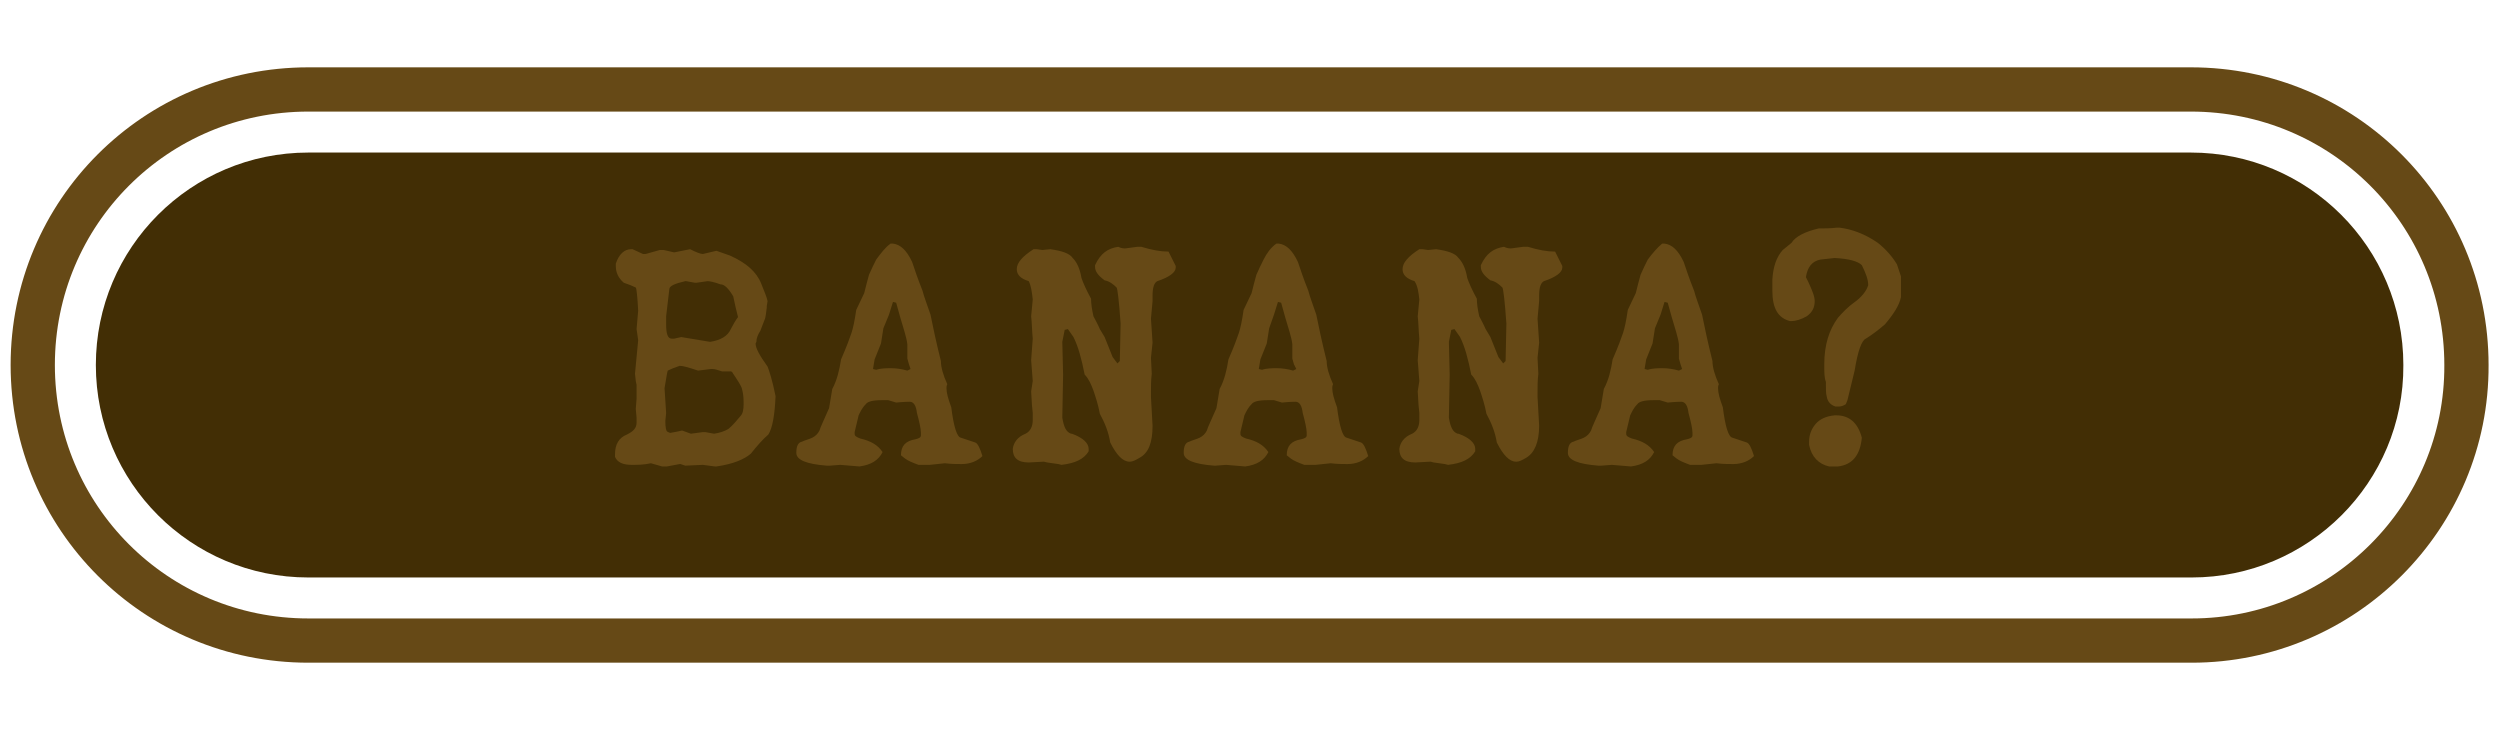
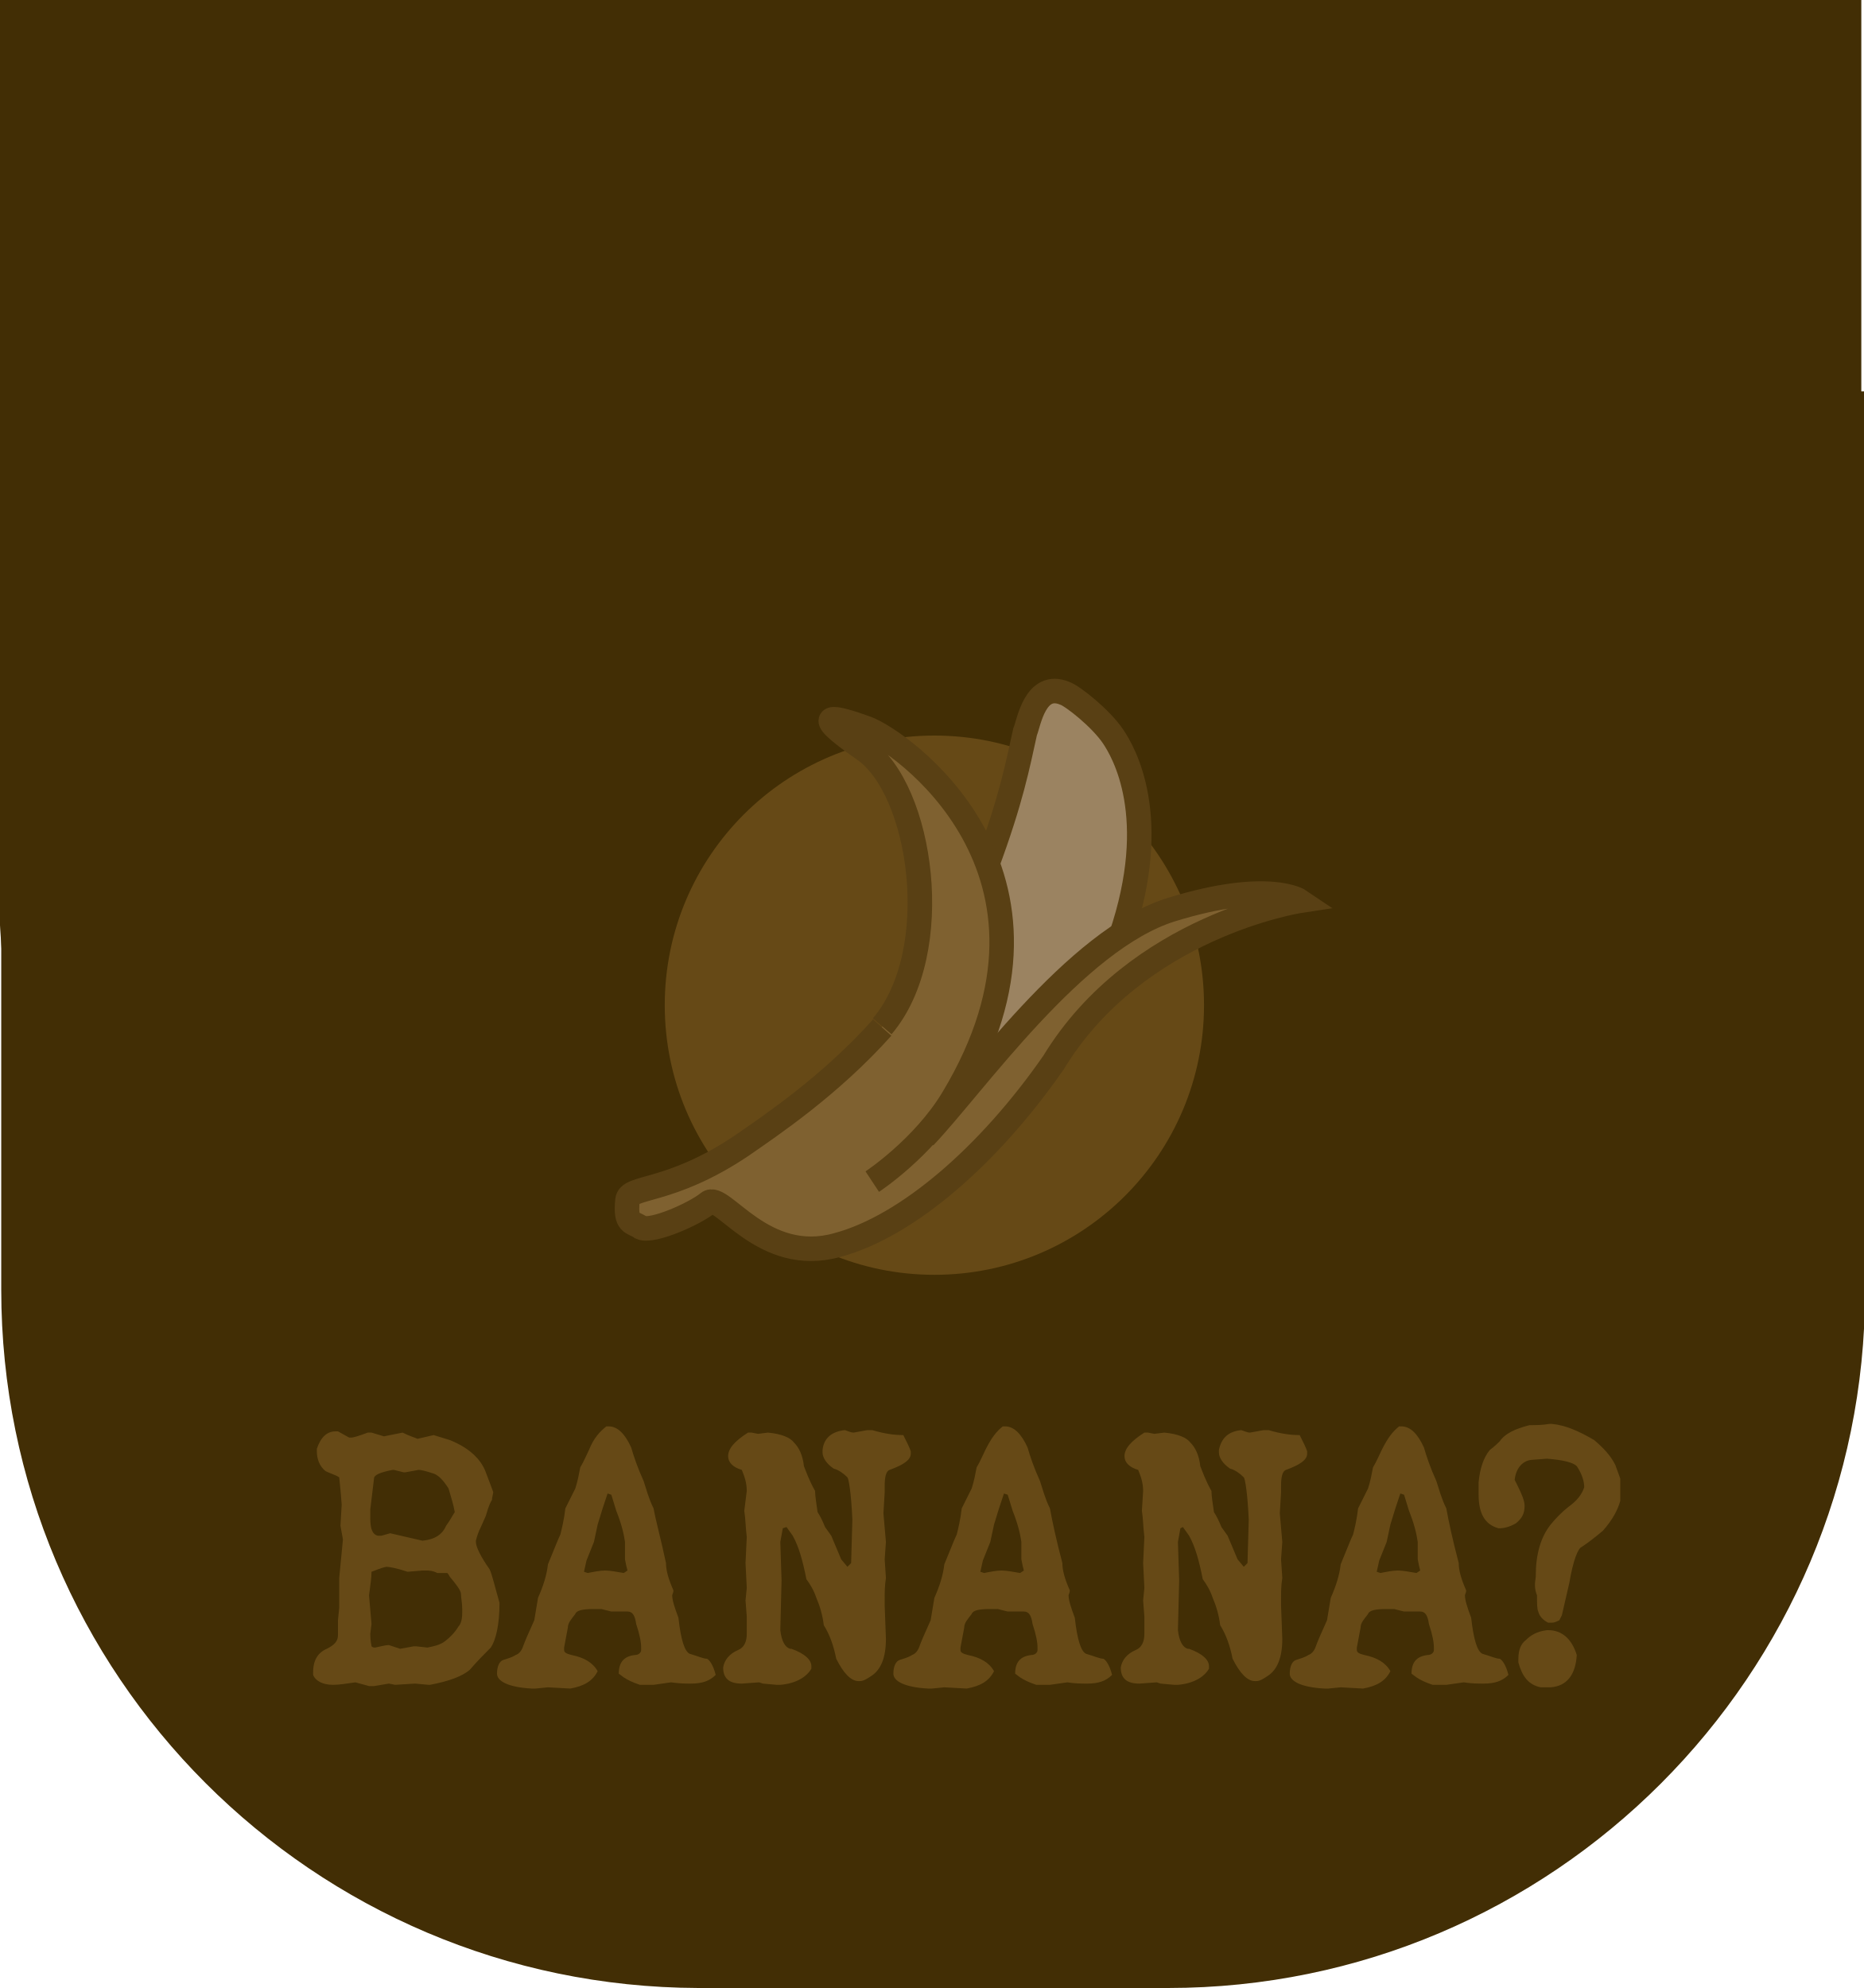
- <svg xmlns="http://www.w3.org/2000/svg" version="1.1" id="Layer_1" x="0px" y="0px" viewBox="0 0 313 91.4" style="enable-background:new 0 0 313 91.4;" xml:space="preserve">
+ <svg xmlns="http://www.w3.org/2000/svg" version="1.1" id="Layer_1" x="0px" y="0px" viewBox="0 0 150 160" style="enable-background:new 0 0 150 160;" xml:space="preserve">
  <style type="text/css">
- 	.st0{fill:none;stroke:#664916;stroke-width:5.54;stroke-miterlimit:10;}
- 	.st1{fill:#422E05;}
- 	.st2{fill:#664916;}
+ 	.st0{fill:#422E05;}
+ 	.st1{fill:#664916;}
+ 	.st2{fill:#9B8361;}
+ 	.st3{fill:#7F6130;}
+ 	.st4{fill:none;stroke:#594014;stroke-width:1.974;stroke-miterlimit:10;}
</style>
-   <path class="st0" d="M274.4,80.2H38.6c-19.1,0-34.5-15.4-34.5-34.5l0,0c0-19.1,15.4-34.5,34.5-34.5h235.7  c19.1,0,34.5,15.4,34.5,34.5l0,0C308.9,64.7,293.4,80.2,274.4,80.2z" />
-   <path class="st1" d="M274.4,72.3H38.6C23.9,72.3,12,60.4,12,45.7l0,0C12,31,23.9,19.1,38.6,19.1h235.7c14.7,0,26.6,11.9,26.6,26.6  l0,0C301,60.4,289,72.3,274.4,72.3z" />
+   <path class="st0" d="M74.8,160L74.8,160c-41.4,0-75-41.4-75-92.3V0h150v67.7C149.9,118.6,116.3,160,74.8,160z" />
+   <path class="st0" d="M0.1,31.5h150l0,0v72.4c0,30.9-25.1,56.1-56.1,56.1H56.2c-31-0.1-56.1-25.2-56.1-56.2l0,0L0.1,31.5L0.1,31.5z" />
+   <circle class="st1" cx="75.2" cy="80.9" r="21.7" />
  <g>
-     <path class="st2" d="M95.7,40.1l-0.5,1.3c-0.3,0.5-0.5,0.9-0.5,1.4L94.6,43c0,0.6,0.5,1.5,1.5,2.9c0.2,0.5,0.6,1.7,1,3.7   c-0.1,2.4-0.4,4-0.9,4.8c-0.7,0.6-1.4,1.4-2.2,2.4c-0.8,0.7-2.2,1.3-4.3,1.6h-0.2L88,58.2l-2.2,0.1l-0.6-0.2h-0.1l-1.6,0.3h-0.6   L81.5,58c-0.9,0.2-1.7,0.2-2.4,0.2c-1.1,0-1.8-0.3-2.1-1v-0.3c0-1.3,0.5-2.1,1.5-2.5c0.8-0.4,1.2-0.8,1.2-1.5v-0.6l-0.1-1.1   l0.1-1.3v-1.7l-0.1-0.5l-0.1-0.9l0.4-4.2l-0.2-1.4l0.2-2.3c-0.1-1.8-0.2-2.8-0.3-2.9c-0.4-0.2-0.9-0.4-1.5-0.6   c-0.7-0.6-1-1.3-1-2.1V33c0.4-1.2,1.1-1.8,1.9-1.8h0.2l1.3,0.6h0.3c0.1,0,0.7-0.2,1.8-0.5h0.5l1.3,0.3l2-0.4   c0.8,0.4,1.3,0.6,1.6,0.6l1.7-0.4l1.7,0.6c2,0.9,3.3,2,3.9,3.5c0.4,1,0.7,1.7,0.8,2.2L96,38.3v0.2C95.9,39.1,95.9,39.7,95.7,40.1z    M83.2,48.6l0.2,3.1l-0.1,1c0,0.8,0.1,1.2,0.2,1.3c0.1,0.1,0.2,0.1,0.4,0.2c0.6-0.1,1.1-0.2,1.5-0.3l1.1,0.4l1.5-0.2h0.3l1.1,0.2   c0.7-0.1,1.3-0.3,1.8-0.6c0.5-0.4,1-1,1.5-1.6c0.3-0.3,0.4-0.8,0.4-1.5v-0.3c0-0.7-0.1-1.2-0.2-1.6s-0.5-1-1.1-1.9   c-0.1-0.2-0.2-0.3-0.3-0.3h-1.1c-0.6-0.2-0.9-0.3-1.2-0.3H89l-1.6,0.2c-1.2-0.4-1.9-0.6-2.3-0.6c-0.6,0.2-1.1,0.4-1.5,0.6   C83.5,46.7,83.4,47.5,83.2,48.6z M92.4,39.7c-0.2-0.8-0.4-1.6-0.6-2.6c-0.6-1-1.1-1.5-1.6-1.5c-0.8-0.3-1.4-0.4-1.6-0.4l-1.4,0.2   H87l-1.1-0.2h-0.1c-1.3,0.3-2,0.6-2,1l-0.4,3.4v0.8v0.2c0,1.2,0.2,1.8,0.7,1.8h0.3l0.9-0.2l3.6,0.6c1.3-0.2,2.2-0.7,2.6-1.6   C91.8,40.6,92.1,40.1,92.4,39.7z" />
-     <path class="st2" d="M111.5,30.5h0.3c0.9,0.1,1.7,0.8,2.4,2.3c0.3,0.9,0.7,2.1,1.3,3.6c0.2,0.8,0.6,1.8,1,3   c0.3,1.5,0.7,3.4,1.3,5.8c0,0.8,0.3,1.8,0.8,2.9c-0.1,0.2-0.1,0.4-0.1,0.5c0,0.6,0.2,1.3,0.6,2.4c0.3,2.4,0.7,3.7,1.2,3.8   c0.9,0.3,1.5,0.5,1.8,0.6s0.6,0.7,0.9,1.7c-0.6,0.6-1.5,1-2.6,1c-0.6,0-1.3,0-2.1-0.1l-1.9,0.2H115c-0.8-0.3-1.3-0.5-1.7-0.8   l-0.5-0.4l0,0c0-1.2,0.6-1.8,1.8-2c0.4-0.1,0.7-0.2,0.7-0.5c0-0.1,0-0.2,0-0.3c0-0.5-0.2-1.4-0.5-2.5c-0.1-0.9-0.4-1.4-0.9-1.4   c-0.1,0-0.7,0-1.7,0.1l-1-0.3l0,0c-0.3,0-0.5,0-0.8,0c-1.2,0-1.8,0.2-2,0.5c-0.5,0.5-0.7,1-0.9,1.4l-0.5,2.1c0,0.1,0,0.2,0,0.2   c0,0.3,0.2,0.4,0.7,0.6c1.3,0.3,2.2,0.8,2.8,1.7c-0.5,1-1.4,1.6-2.9,1.8l-2.4-0.2l-1.3,0.1h-0.4c-2.5-0.2-3.8-0.7-3.8-1.6   c0-0.8,0.2-1.3,0.7-1.4c0.4-0.2,0.9-0.3,1.3-0.5s0.7-0.5,0.9-0.9c0.1-0.4,0.6-1.4,1.2-2.8l0.4-2.4c0.6-1.1,0.9-2.4,1.1-3.7   c0.7-1.6,1.1-2.7,1.3-3.3c0.2-0.6,0.4-1.5,0.6-2.9l1-2.1c0.2-0.8,0.4-1.6,0.6-2.3c0.3-0.7,0.6-1.3,0.9-1.9   C110.3,31.7,110.8,31,111.5,30.5z M110.6,41.1l-0.3,1.9l-0.8,2l-0.2,1.2l0.4,0.1c0.6-0.2,1.3-0.2,1.9-0.2s1.3,0.1,2,0.3l0.4-0.2   l-0.2-0.6l-0.2-0.7v-1.8c-0.1-0.9-0.5-2-0.9-3.4l-0.5-1.8l-0.4-0.1l-0.5,1.6L110.6,41.1z" />
-     <path class="st2" d="M140,30.9c0.4,0.2,0.7,0.2,0.9,0.2l1.5-0.2h0.5c1.3,0.4,2.4,0.6,3.4,0.6c0.4,0.8,0.7,1.4,0.9,1.8v0.2   c0,0.6-0.8,1.2-2.3,1.7c-0.4,0.2-0.6,0.8-0.6,1.8c0,0.2,0,0.4,0,0.7l-0.2,2.2l0.2,3l-0.2,1.9l0.1,2c-0.1,0.8-0.1,1.6-0.1,2.3v0.6   l0.2,3.6c0,2.1-0.5,3.4-1.6,4c-0.5,0.3-0.9,0.5-1.2,0.5h-0.1c-0.8,0-1.6-0.8-2.4-2.4c-0.2-1.3-0.7-2.5-1.3-3.6   c-0.2-1.1-0.5-2-0.8-2.9c-0.3-0.8-0.6-1.5-1.1-2c-0.4-2-0.8-3.5-1.4-4.7l-0.7-1l-0.4,0.1l-0.3,1.5l0.1,4.1l-0.1,5.4   c0.2,1.2,0.5,1.8,1.1,2h0.1c1.4,0.5,2.1,1.2,2.1,1.9v0.3c-0.6,1-1.7,1.5-3.4,1.7l-0.4-0.1l-1.4-0.2l-0.4-0.1l-1.9,0.1   c-1.4,0-2-0.6-2-1.7c0.1-0.8,0.6-1.5,1.6-1.9c0.6-0.3,0.9-0.9,0.9-1.7c0-0.2,0-0.3,0-0.5v-0.4l-0.1-1l-0.1-1.7l0.2-1.3l-0.2-2.6   l0.2-2.7c-0.1-1-0.1-2-0.2-2.8l0.2-2.1c-0.1-0.9-0.2-1.7-0.5-2.3c-1-0.3-1.5-0.8-1.5-1.5c0-0.8,0.7-1.6,2.1-2.5h0.4l0.7,0.1l1-0.1   c1.4,0.2,2.4,0.5,2.8,1.1c0.5,0.5,0.9,1.3,1.1,2.5c0.2,0.6,0.6,1.5,1.2,2.6c0,0.6,0.1,1.3,0.3,2.2c0.2,0.4,0.5,0.9,0.8,1.6l0.6,1   l1,2.5l0.6,0.8l0.3-0.3l0.1-4.7c-0.2-2.9-0.4-4.4-0.5-4.5c-0.4-0.4-0.9-0.8-1.5-0.9c-0.8-0.6-1.2-1.1-1.2-1.7v-0.2   C137.8,31.7,138.7,31.1,140,30.9z" />
-     <path class="st2" d="M159.8,30.5h0.3c0.9,0.1,1.7,0.8,2.4,2.3c0.3,0.9,0.7,2.1,1.3,3.6c0.2,0.8,0.6,1.8,1,3   c0.3,1.5,0.7,3.4,1.3,5.8c0,0.8,0.3,1.8,0.8,2.9c-0.1,0.2-0.1,0.4-0.1,0.5c0,0.6,0.2,1.3,0.6,2.4c0.3,2.4,0.7,3.7,1.2,3.8   c0.9,0.3,1.5,0.5,1.8,0.6s0.6,0.7,0.9,1.7c-0.6,0.6-1.5,1-2.6,1c-0.6,0-1.3,0-2.1-0.1l-1.9,0.2h-1.4c-0.8-0.3-1.3-0.5-1.7-0.8   l-0.5-0.4l0,0c0-1.2,0.6-1.8,1.8-2c0.4-0.1,0.7-0.2,0.7-0.5c0-0.1,0-0.2,0-0.3c0-0.5-0.2-1.4-0.5-2.5c-0.1-0.9-0.4-1.4-0.9-1.4   c-0.1,0-0.7,0-1.7,0.1l-1-0.3l0,0c-0.3,0-0.5,0-0.8,0c-1.2,0-1.8,0.2-2,0.5c-0.5,0.5-0.7,1-0.9,1.4l-0.5,2.1c0,0.1,0,0.2,0,0.2   c0,0.3,0.2,0.4,0.7,0.6c1.3,0.3,2.2,0.8,2.8,1.7c-0.5,1-1.4,1.6-2.9,1.8l-2.4-0.2l-1.3,0.1H152c-2.5-0.2-3.8-0.7-3.8-1.6   c0-0.8,0.2-1.3,0.7-1.4c0.4-0.2,0.9-0.3,1.3-0.5c0.4-0.2,0.7-0.5,0.9-0.9c0.1-0.4,0.6-1.4,1.2-2.8l0.4-2.4c0.6-1.1,0.9-2.4,1.1-3.7   c0.7-1.6,1.1-2.7,1.3-3.3c0.2-0.6,0.4-1.5,0.6-2.9l1-2.1c0.2-0.8,0.4-1.6,0.6-2.3c0.3-0.7,0.6-1.3,0.9-1.9   C158.6,31.7,159.1,31,159.8,30.5z M158.9,41.1l-0.3,1.9l-0.8,2l-0.2,1.2l0.4,0.1c0.6-0.2,1.3-0.2,1.9-0.2c0.6,0,1.3,0.1,2,0.3   l0.4-0.2l-0.3-0.6l-0.2-0.7v-1.8c-0.1-0.9-0.5-2-0.9-3.4l-0.5-1.8l-0.4-0.1l-0.5,1.6L158.9,41.1z" />
-     <path class="st2" d="M188.3,30.9c0.4,0.2,0.7,0.2,0.9,0.2l1.5-0.2h0.6c1.3,0.4,2.4,0.6,3.4,0.6c0.4,0.8,0.7,1.4,0.9,1.8v0.2   c0,0.6-0.8,1.2-2.3,1.7c-0.4,0.2-0.6,0.8-0.6,1.8c0,0.2,0,0.4,0,0.7l-0.2,2.2l0.2,3l-0.2,1.9l0.1,2c-0.1,0.8-0.1,1.6-0.1,2.3v0.6   l0.2,3.6c0,2.1-0.6,3.4-1.6,4c-0.5,0.3-0.9,0.5-1.2,0.5h-0.1c-0.8,0-1.6-0.8-2.4-2.4c-0.2-1.3-0.7-2.5-1.3-3.6   c-0.2-1.1-0.5-2-0.8-2.9c-0.3-0.8-0.6-1.5-1.1-2c-0.4-2-0.8-3.5-1.4-4.7l-0.7-1l-0.4,0.1l-0.3,1.5l0.1,4.1l-0.1,5.4   c0.2,1.2,0.5,1.8,1.1,2h0.1c1.4,0.5,2.1,1.2,2.1,1.9v0.3c-0.6,1-1.7,1.5-3.4,1.7l-0.4-0.1l-1.4-0.2l-0.4-0.1l-1.9,0.1   c-1.4,0-2-0.6-2-1.7c0.1-0.8,0.6-1.5,1.6-1.9c0.6-0.3,0.9-0.9,0.9-1.7c0-0.2,0-0.3,0-0.5v-0.4l-0.1-1l-0.1-1.7l0.2-1.3l-0.2-2.6   l0.2-2.7c-0.1-1-0.1-2-0.2-2.8l0.2-2.1c-0.1-0.9-0.2-1.7-0.6-2.3c-1-0.3-1.5-0.8-1.5-1.5c0-0.8,0.7-1.6,2.1-2.5h0.4l0.7,0.1l1-0.1   c1.4,0.2,2.4,0.5,2.8,1.1c0.5,0.5,0.9,1.3,1.1,2.5c0.2,0.6,0.6,1.5,1.2,2.6c0,0.6,0.1,1.3,0.3,2.2c0.2,0.4,0.5,0.9,0.8,1.6l0.6,1   l1,2.5l0.6,0.8l0.3-0.3l0.1-4.7c-0.2-2.9-0.4-4.4-0.5-4.5c-0.4-0.4-0.9-0.8-1.5-0.9c-0.8-0.6-1.2-1.1-1.2-1.7v-0.2   C186.1,31.7,187,31.1,188.3,30.9z" />
-     <path class="st2" d="M208.1,30.5h0.3c0.9,0.1,1.7,0.8,2.4,2.3c0.3,0.9,0.7,2.1,1.3,3.6c0.2,0.8,0.6,1.8,1,3   c0.3,1.5,0.7,3.4,1.3,5.8c0,0.8,0.3,1.8,0.8,2.9c-0.1,0.2-0.1,0.4-0.1,0.5c0,0.6,0.2,1.3,0.6,2.4c0.3,2.4,0.7,3.7,1.2,3.8   c0.9,0.3,1.5,0.5,1.8,0.6s0.6,0.7,0.9,1.7c-0.6,0.6-1.5,1-2.6,1c-0.6,0-1.3,0-2.1-0.1l-1.9,0.2h-1.4c-0.8-0.3-1.3-0.5-1.7-0.8   l-0.5-0.4l0,0c0-1.2,0.6-1.8,1.8-2c0.4-0.1,0.7-0.2,0.7-0.5c0-0.1,0-0.2,0-0.3c0-0.5-0.2-1.4-0.5-2.5c-0.1-0.9-0.4-1.4-0.9-1.4   c-0.1,0-0.7,0-1.7,0.1l-1-0.3l0,0c-0.3,0-0.5,0-0.8,0c-1.2,0-1.8,0.2-2,0.5c-0.5,0.5-0.7,1-0.9,1.4l-0.5,2.1c0,0.1,0,0.2,0,0.2   c0,0.3,0.2,0.4,0.7,0.6c1.3,0.3,2.2,0.8,2.8,1.7c-0.5,1-1.4,1.6-2.9,1.8l-2.4-0.2l-1.3,0.1h-0.4c-2.5-0.2-3.8-0.7-3.8-1.6   c0-0.8,0.2-1.3,0.7-1.4c0.4-0.2,0.9-0.3,1.3-0.5c0.4-0.2,0.7-0.5,0.9-0.9c0.1-0.4,0.6-1.4,1.2-2.8l0.4-2.4c0.6-1.1,0.9-2.4,1.1-3.7   c0.7-1.6,1.1-2.7,1.3-3.3c0.2-0.6,0.4-1.5,0.6-2.9l1-2.1c0.2-0.8,0.4-1.6,0.6-2.3c0.3-0.7,0.6-1.3,0.9-1.9   C206.9,31.7,207.5,31,208.1,30.5z M207.2,41.1l-0.3,1.9l-0.8,2l-0.2,1.2l0.4,0.1c0.6-0.2,1.3-0.2,1.9-0.2c0.6,0,1.3,0.1,2,0.3   l0.4-0.2l-0.2-0.6l-0.2-0.7v-1.8c-0.1-0.9-0.5-2-0.9-3.4l-0.5-1.8l-0.4-0.1l-0.5,1.6L207.2,41.1z" />
-     <path class="st2" d="M228.4,45.8v-0.2c0-2.4,0.6-4.3,1.7-5.8c0.6-0.7,1.3-1.4,2-1.9c1-0.7,1.6-1.5,1.8-2.2c0-0.7-0.3-1.5-0.8-2.5   c-0.5-0.5-1.6-0.8-3.4-0.9l-1.8,0.2c-1,0.2-1.6,0.9-1.8,2.2l0.3,0.6c0.5,1.1,0.8,1.8,0.8,2.4c0,0.8-0.3,1.4-1,1.9   c-0.7,0.4-1.4,0.6-1.9,0.6h-0.2c-1.5-0.4-2.2-1.6-2.2-3.8V35c0.1-1.6,0.5-2.8,1.3-3.7c0.6-0.5,1-0.8,1.1-0.9   c0.5-0.8,1.7-1.4,3.4-1.8c0.7,0,1.5,0,2.3-0.1h0.3c1.6,0.2,3.2,0.8,4.8,1.9c1,0.8,1.8,1.7,2.4,2.7l0.5,1.5v2.6   c-0.2,1-0.9,2.1-2,3.4c-0.8,0.7-1.6,1.3-2.4,1.8c-0.5,0.2-1,1.5-1.4,4l-0.9,3.7l-0.2,0.5c-0.3,0.2-0.6,0.3-0.9,0.3   c-0.1,0-0.2,0-0.4,0c-0.6-0.2-1-0.6-1.1-1.3c-0.1-0.3-0.1-0.9-0.1-1.8C228.4,47.3,228.4,46.6,228.4,45.8z M230.1,58.4H229   c-1.3-0.3-2.2-1.2-2.5-2.7v-0.4c0-0.9,0.3-1.6,0.8-2.2s1.3-1,2.4-1.1h0.2c1.6,0,2.7,0.9,3.2,2.8C232.9,57,231.9,58.2,230.1,58.4z" />
+     <g>
+       <path class="st1" d="M39.1,122l-0.4,0.9c-0.2,0.4-0.3,0.7-0.4,1.1l0,0.1c0,0.4,0.4,1.2,1.1,2.2c0.2,0.4,0.4,1.3,0.8,2.7    c0,1.8-0.3,3-0.7,3.6c-0.5,0.5-1.1,1.1-1.7,1.8c-0.6,0.5-1.6,0.9-3.2,1.2h-0.1l-1.1-0.1l-1.6,0.1l-0.5-0.1h0l-1.2,0.2h-0.4    l-1.1-0.3c-0.7,0.1-1.3,0.2-1.8,0.2c-0.8,0-1.4-0.3-1.6-0.8v-0.2c0-1,0.4-1.6,1.1-1.9c0.6-0.3,0.9-0.6,0.9-1.1l0-0.4l0-0.8l0.1-1    l0-1.3l0-0.4l0-0.7l0.3-3.1l-0.2-1.1l0.1-1.7c-0.1-1.4-0.2-2.1-0.2-2.2c-0.3-0.2-0.7-0.3-1.1-0.5c-0.5-0.4-0.7-1-0.7-1.6v-0.2    c0.3-0.9,0.8-1.4,1.5-1.4h0.2l0.9,0.5l0.2,0c0.1,0,0.5-0.1,1.3-0.4h0.3l1,0.3l1.5-0.3c0.6,0.3,1,0.4,1.2,0.5l1.3-0.3l1.3,0.4    c1.5,0.6,2.5,1.5,2.9,2.6c0.3,0.8,0.5,1.3,0.6,1.6l-0.1,0.5v0.1C39.3,121.2,39.2,121.7,39.1,122z M29.7,128.4l0.2,2.3l-0.1,0.8    c0,0.6,0.1,0.9,0.1,1c0.1,0.1,0.2,0.1,0.3,0.1c0.5-0.1,0.8-0.2,1.1-0.2l0.9,0.3l1.1-0.2h0.2l0.9,0.1c0.5-0.1,1-0.2,1.4-0.5    c0.4-0.3,0.8-0.7,1.1-1.2c0.2-0.2,0.3-0.6,0.3-1.1v-0.3c0-0.5-0.1-0.9-0.1-1.2s-0.4-0.8-0.9-1.4c-0.1-0.2-0.2-0.3-0.2-0.3l-0.8,0    c-0.4-0.2-0.7-0.2-0.9-0.2H34l-1.2,0.1c-0.9-0.3-1.5-0.4-1.7-0.4c-0.5,0.1-0.9,0.3-1.2,0.4C29.9,127,29.8,127.6,29.7,128.4z     M36.6,121.7c-0.1-0.6-0.3-1.2-0.5-1.9c-0.5-0.8-0.9-1.1-1.2-1.2c-0.6-0.2-1-0.3-1.2-0.3l-1.1,0.2h-0.1l-0.8-0.2h-0.1    c-1,0.2-1.5,0.4-1.5,0.7l-0.3,2.5l0,0.6v0.1c0,0.9,0.2,1.3,0.6,1.4l0.3,0l0.7-0.2L34,124c1-0.1,1.6-0.5,1.9-1.2    C36.2,122.4,36.4,122,36.6,121.7z" />
+       <path class="st1" d="M48.8,114.8l0.2,0c0.7,0,1.3,0.6,1.8,1.7c0.2,0.7,0.5,1.6,1,2.7c0.2,0.6,0.4,1.4,0.8,2.2    c0.2,1.1,0.6,2.5,1,4.4c0,0.6,0.2,1.3,0.6,2.2c0,0.2-0.1,0.3-0.1,0.4c0,0.4,0.2,1,0.5,1.8c0.2,1.8,0.5,2.7,0.9,2.9    c0.7,0.2,1.1,0.4,1.4,0.4c0.2,0.1,0.5,0.5,0.7,1.3c-0.5,0.5-1.1,0.7-2,0.7c-0.4,0-0.9,0-1.6-0.1l-1.4,0.2l-1.1,0    c-0.6-0.2-1-0.4-1.3-0.6l-0.4-0.3h0c0-0.9,0.4-1.4,1.3-1.5c0.3,0,0.5-0.2,0.5-0.4c0-0.1,0-0.1,0-0.2c0-0.4-0.1-1-0.4-1.9    c-0.1-0.7-0.3-1-0.7-1c-0.1,0-0.5,0-1.3,0l-0.8-0.2h0c-0.2,0-0.4,0-0.6,0c-0.9,0-1.4,0.1-1.5,0.4c-0.3,0.4-0.6,0.7-0.6,1.1    l-0.3,1.6c0,0.1,0,0.1,0,0.2c0,0.2,0.2,0.3,0.6,0.4c1,0.2,1.7,0.6,2.1,1.3c-0.4,0.8-1.1,1.2-2.2,1.4l-1.8-0.1l-1,0.1h-0.3    c-1.9-0.1-2.8-0.6-2.8-1.2c0-0.6,0.2-1,0.5-1.1c0.3-0.1,0.7-0.2,1-0.4c0.3-0.1,0.5-0.4,0.6-0.7c0.1-0.3,0.4-1,0.9-2.1l0.3-1.8    c0.4-0.9,0.7-1.8,0.8-2.7c0.5-1.2,0.8-2,1-2.4c0.1-0.4,0.3-1.2,0.4-2.1l0.8-1.6c0.2-0.6,0.3-1.2,0.4-1.7c0.3-0.5,0.5-1,0.7-1.4    C47.8,115.7,48.3,115.2,48.8,114.8z M48.1,122.7l-0.3,1.4l-0.6,1.5l-0.2,0.9l0.3,0.1c0.5-0.1,1-0.2,1.4-0.2c0.4,0,0.9,0.1,1.5,0.2    l0.3-0.2l-0.1-0.4l-0.1-0.5v-1.4c-0.1-0.7-0.3-1.5-0.7-2.5l-0.4-1.3l-0.3-0.1l-0.4,1.2L48.1,122.7z" />
+       <path class="st1" d="M68,115.1c0.3,0.1,0.5,0.2,0.7,0.2l1.1-0.2h0.4c1,0.3,1.8,0.4,2.5,0.4c0.3,0.6,0.5,1,0.6,1.3v0.2    c0,0.5-0.6,0.9-1.7,1.3c-0.3,0.1-0.4,0.6-0.4,1.3c0,0.2,0,0.3,0,0.5l-0.1,1.7l0.2,2.3l-0.1,1.4l0.1,1.5c-0.1,0.6-0.1,1.2-0.1,1.7    v0.5l0.1,2.7c0,1.5-0.4,2.5-1.2,3c-0.3,0.2-0.6,0.4-0.9,0.4h-0.1c-0.6,0-1.2-0.6-1.8-1.8c-0.2-1-0.5-1.9-1-2.7    c-0.1-0.8-0.3-1.5-0.6-2.2c-0.2-0.6-0.5-1.1-0.8-1.5c-0.3-1.5-0.6-2.6-1.1-3.5l-0.5-0.7l-0.3,0.1l-0.2,1.1l0.1,3.1l-0.1,4    c0.1,0.9,0.4,1.4,0.8,1.5h0.1c1.1,0.4,1.6,0.9,1.6,1.4v0.2c-0.4,0.7-1.3,1.2-2.5,1.3l-0.3,0l-1.1-0.1l-0.3-0.1l-1.4,0.1    c-1,0-1.5-0.4-1.5-1.3c0.1-0.6,0.5-1.1,1.2-1.4c0.5-0.2,0.7-0.7,0.7-1.3c0-0.1,0-0.3,0-0.4v-0.3l0-0.7l-0.1-1.3l0.1-1l-0.1-2    l0.1-2.1c-0.1-0.8-0.1-1.5-0.2-2.1l0.2-1.6c0-0.7-0.2-1.2-0.4-1.7c-0.7-0.2-1.1-0.6-1.1-1.1c0-0.6,0.5-1.2,1.6-1.9h0.3l0.5,0.1    l0.8-0.1c1.1,0.1,1.8,0.4,2.1,0.8c0.4,0.4,0.7,1,0.8,1.9c0.2,0.5,0.4,1.1,0.9,2c0,0.4,0.1,1,0.2,1.7c0.2,0.3,0.4,0.7,0.6,1.2    l0.5,0.7l0.8,1.9l0.5,0.6l0.3-0.3l0.1-3.5c-0.1-2.2-0.3-3.3-0.4-3.4c-0.3-0.3-0.7-0.6-1.1-0.7c-0.6-0.4-0.9-0.9-0.9-1.3v-0.2    C66.3,115.7,67,115.2,68,115.1z" />
+       <path class="st1" d="M80.7,114.8l0.2,0c0.7,0,1.3,0.6,1.8,1.7c0.2,0.7,0.5,1.6,1,2.7c0.2,0.6,0.4,1.4,0.8,2.2    c0.2,1.1,0.5,2.5,1,4.4c0,0.6,0.2,1.3,0.6,2.2c0,0.2-0.1,0.3-0.1,0.4c0,0.4,0.2,1,0.5,1.8c0.2,1.8,0.5,2.7,0.9,2.9    c0.7,0.2,1.1,0.4,1.4,0.4c0.2,0.1,0.5,0.5,0.7,1.3c-0.5,0.5-1.1,0.7-2,0.7c-0.4,0-1,0-1.6-0.1l-1.4,0.2l-1.1,0    c-0.6-0.2-1-0.4-1.3-0.6l-0.4-0.3h0c0-0.9,0.4-1.4,1.3-1.5c0.3,0,0.5-0.2,0.5-0.4c0-0.1,0-0.1,0-0.2c0-0.4-0.1-1-0.4-1.9    c-0.1-0.7-0.3-1-0.7-1c-0.1,0-0.5,0-1.3,0l-0.8-0.2h0c-0.2,0-0.4,0-0.6,0c-0.9,0-1.4,0.1-1.5,0.4c-0.3,0.4-0.6,0.7-0.6,1.1    l-0.3,1.6c0,0.1,0,0.1,0,0.2c0,0.2,0.2,0.3,0.6,0.4c1,0.2,1.7,0.6,2.1,1.3c-0.4,0.8-1.1,1.2-2.2,1.4l-1.8-0.1l-1,0.1h-0.3    c-1.9-0.1-2.8-0.6-2.8-1.2c0-0.6,0.2-1,0.5-1.1c0.3-0.1,0.7-0.2,1-0.4c0.3-0.1,0.5-0.4,0.6-0.7c0.1-0.3,0.4-1,0.9-2.1l0.3-1.8    c0.4-0.9,0.7-1.8,0.8-2.7c0.5-1.2,0.8-2,1-2.4c0.1-0.4,0.3-1.2,0.4-2.1l0.8-1.6c0.2-0.6,0.3-1.2,0.4-1.7c0.3-0.5,0.5-1,0.7-1.4    C79.8,115.7,80.2,115.2,80.7,114.8z M80,122.7l-0.3,1.4l-0.6,1.5l-0.2,0.9l0.3,0.1c0.5-0.1,1-0.2,1.4-0.2c0.4,0,0.9,0.1,1.5,0.2    l0.3-0.2l-0.1-0.4l-0.1-0.5v-1.4c-0.1-0.7-0.3-1.5-0.7-2.5l-0.4-1.3l-0.3-0.1l-0.4,1.2L80,122.7z" />
+       <path class="st1" d="M99.9,115.1c0.3,0.1,0.5,0.2,0.7,0.2l1.1-0.2h0.4c1,0.3,1.8,0.4,2.5,0.4c0.3,0.6,0.5,1,0.6,1.3v0.2    c0,0.5-0.6,0.9-1.7,1.3c-0.3,0.1-0.4,0.6-0.4,1.3c0,0.2,0,0.3,0,0.5l-0.1,1.7l0.2,2.3l-0.1,1.4l0.1,1.5c-0.1,0.6-0.1,1.2-0.1,1.7    v0.5l0.1,2.7c0,1.5-0.4,2.5-1.2,3c-0.3,0.2-0.6,0.4-0.9,0.4h-0.1c-0.6,0-1.2-0.6-1.8-1.8c-0.2-1-0.5-1.9-1-2.7    c-0.1-0.8-0.3-1.5-0.6-2.2c-0.2-0.6-0.5-1.1-0.8-1.5c-0.3-1.5-0.6-2.6-1.1-3.5l-0.5-0.7L95,123l-0.2,1.1l0.1,3.1l-0.1,4    c0.1,0.9,0.4,1.4,0.8,1.5h0.1c1.1,0.4,1.6,0.9,1.6,1.4v0.2c-0.4,0.7-1.3,1.2-2.5,1.3l-0.3,0l-1.1-0.1l-0.3-0.1l-1.4,0.1    c-1,0-1.5-0.4-1.5-1.3c0.1-0.6,0.5-1.1,1.2-1.4c0.5-0.2,0.7-0.7,0.7-1.3c0-0.1,0-0.3,0-0.4v-0.3l0-0.7l-0.1-1.3l0.1-1l-0.1-2    l0.1-2.1c-0.1-0.8-0.1-1.5-0.2-2.1L92,120c0-0.7-0.2-1.2-0.4-1.7c-0.7-0.2-1.1-0.6-1.1-1.1c0-0.6,0.5-1.2,1.6-1.9h0.3l0.5,0.1    l0.8-0.1c1.1,0.1,1.8,0.4,2.1,0.8c0.4,0.4,0.7,1,0.8,1.9c0.2,0.5,0.4,1.1,0.9,2c0,0.4,0.1,1,0.2,1.7c0.2,0.3,0.4,0.7,0.6,1.2    l0.5,0.7l0.8,1.9l0.5,0.6l0.3-0.3l0.1-3.5c-0.1-2.2-0.3-3.3-0.4-3.4c-0.3-0.3-0.7-0.6-1.1-0.7c-0.6-0.4-0.9-0.9-0.9-1.3v-0.2    C98.3,115.7,98.9,115.2,99.9,115.1z" />
+       <path class="st1" d="M112.6,114.8l0.2,0c0.7,0,1.3,0.6,1.8,1.7c0.2,0.7,0.5,1.6,1,2.7c0.2,0.6,0.4,1.4,0.8,2.2    c0.2,1.1,0.5,2.5,1,4.4c0,0.6,0.2,1.3,0.6,2.2c0,0.2-0.1,0.3-0.1,0.4c0,0.4,0.2,1,0.5,1.8c0.2,1.8,0.5,2.7,0.9,2.9    c0.7,0.2,1.1,0.4,1.4,0.4c0.2,0.1,0.5,0.5,0.7,1.3c-0.5,0.5-1.1,0.7-2,0.7c-0.4,0-1,0-1.6-0.1l-1.4,0.2l-1.1,0    c-0.6-0.2-1-0.4-1.3-0.6l-0.4-0.3h0c0-0.9,0.4-1.4,1.3-1.5c0.3,0,0.5-0.2,0.5-0.4c0-0.1,0-0.1,0-0.2c0-0.4-0.1-1-0.4-1.9    c-0.1-0.7-0.3-1-0.7-1c-0.1,0-0.5,0-1.3,0l-0.8-0.2h0c-0.2,0-0.4,0-0.6,0c-0.9,0-1.4,0.1-1.5,0.4c-0.3,0.4-0.6,0.7-0.6,1.1    l-0.3,1.6c0,0.1,0,0.1,0,0.2c0,0.2,0.2,0.3,0.6,0.4c1,0.2,1.7,0.6,2.1,1.3c-0.4,0.8-1.1,1.2-2.2,1.4l-1.8-0.1l-1,0.1h-0.3    c-1.9-0.1-2.8-0.6-2.8-1.2c0-0.6,0.2-1,0.5-1.1c0.3-0.1,0.7-0.2,1-0.4c0.3-0.1,0.5-0.4,0.6-0.7c0.1-0.3,0.4-1,0.9-2.1l0.3-1.8    c0.4-0.9,0.7-1.8,0.8-2.7c0.5-1.2,0.8-2,1-2.4c0.1-0.4,0.3-1.2,0.4-2.1l0.8-1.6c0.2-0.6,0.3-1.2,0.4-1.7c0.3-0.5,0.5-1,0.7-1.4    C111.7,115.7,112.1,115.2,112.6,114.8z M111.9,122.7l-0.3,1.4l-0.6,1.5l-0.2,0.9l0.3,0.1c0.5-0.1,1-0.2,1.4-0.2    c0.4,0,0.9,0.1,1.5,0.2l0.3-0.2l-0.1-0.4l-0.1-0.5v-1.4c-0.1-0.7-0.3-1.5-0.7-2.5l-0.4-1.3l-0.3-0.1l-0.4,1.2L111.9,122.7z" />
+       <path class="st1" d="M123.6,126.9v-0.1c0-1.7,0.4-3.1,1.2-4.1c0.4-0.5,0.9-1,1.4-1.4c0.7-0.5,1.1-1,1.3-1.6c0-0.5-0.2-1.1-0.6-1.7    c-0.3-0.3-1.1-0.5-2.4-0.6l-1.3,0.1c-0.7,0.1-1.2,0.7-1.3,1.6l0.2,0.4c0.4,0.8,0.6,1.3,0.6,1.7c0,0.6-0.2,1-0.7,1.4    c-0.5,0.3-1,0.4-1.3,0.4h-0.1c-1.1-0.3-1.6-1.2-1.6-2.7l0-1c0.1-1.1,0.4-2,0.9-2.6c0.4-0.3,0.7-0.6,0.8-0.7c0.4-0.6,1.2-1,2.4-1.3    c0.5,0,1,0,1.6-0.1h0.2c1.1,0.1,2.2,0.6,3.4,1.3c0.7,0.6,1.3,1.2,1.7,2l0.4,1.1v1.8c-0.2,0.7-0.6,1.5-1.4,2.4    c-0.6,0.5-1.1,0.9-1.7,1.3c-0.3,0.1-0.7,1.1-1,2.9l-0.6,2.6l-0.2,0.4c-0.2,0.1-0.4,0.2-0.6,0.2c-0.1,0-0.2,0-0.3,0    c-0.4-0.2-0.7-0.5-0.8-0.9c-0.1-0.2-0.1-0.6-0.1-1.3C123.5,127.9,123.5,127.5,123.6,126.9z M124.8,135.8l-0.8,0    c-1-0.2-1.5-0.9-1.8-2v-0.3c0-0.7,0.2-1.2,0.6-1.5c0.4-0.4,0.9-0.7,1.7-0.8h0.1c1.1,0,1.9,0.7,2.3,2    C126.8,134.8,126.1,135.7,124.8,135.8z" />
+     </g>
+   </g>
+   <g>
+     <g>
+       <path class="st2" d="M79.8,69c2-5.4,2.4-8.1,3.1-10.8c0.1-0.6,0.6-4,3.2-3.1c0.6,0.2,2.9,2.1,3.9,3.5c0.9,1.2,3.9,6.5,0.6,16.1    L78.5,90.4L65,95.8L79.8,69z" />
+       <path class="st3" d="M74.8,91c4-4.2,12.1-15.9,19.9-18.3c7.8-2.4,10.3-0.7,10.3-0.7s-13.1,2-19.9,13c-5.3,7.6-11.9,13.3-17.4,14.8    c-6,1.7-9.3-4.3-10.4-3.4c-1.1,0.9-4.5,2.4-5.4,2c-0.9-0.5-1.3-0.2-1.1-2.2c0.1-1.2,3.4-0.5,9.2-4.4c2.3-1.6,7.1-4.8,11.3-9.5    c5.1-6,3.1-19.2-1.6-22.4c-4.6-3.2-2.3-2.6,0.2-1.7c2.6,0.9,18,11.5,7,29.8c-2.4,4-6.5,6.7-6.5,6.7" />
+     </g>
+     <g>
+       <path class="st4" d="M90.2,75.4c3.3-9.7,0.2-14.9-0.6-16.1c-1-1.5-3.3-3.3-3.9-3.5c-2.4-1-2.9,2.4-3.2,3.1    c-0.6,2.7-1.1,5.4-3.1,10.8" />
+       <path class="st4" d="M71,82.6c5.1-6,3.2-19.1-1.5-22.3c-4.6-3.2-2.3-2.6,0.2-1.7c2.6,0.9,18,11.5,7,29.8c-2.4,4-6.5,6.7-6.5,6.7" />
+       <path class="st4" d="M74.4,91.5c4-4.2,12.1-15.9,19.9-18.3s10.3-0.7,10.3-0.7s-13.1,2-19.8,13C79.6,93,73,98.7,67.4,100.2    c-6,1.7-9.3-4.3-10.4-3.4c-1.1,0.9-4.5,2.4-5.4,2c-0.7-0.5-1.3-0.2-1.1-2.2c0.1-1.2,3.4-0.5,9.2-4.4c2.3-1.6,7.1-4.8,11.3-9.5" />
+     </g>
  </g>
</svg>
